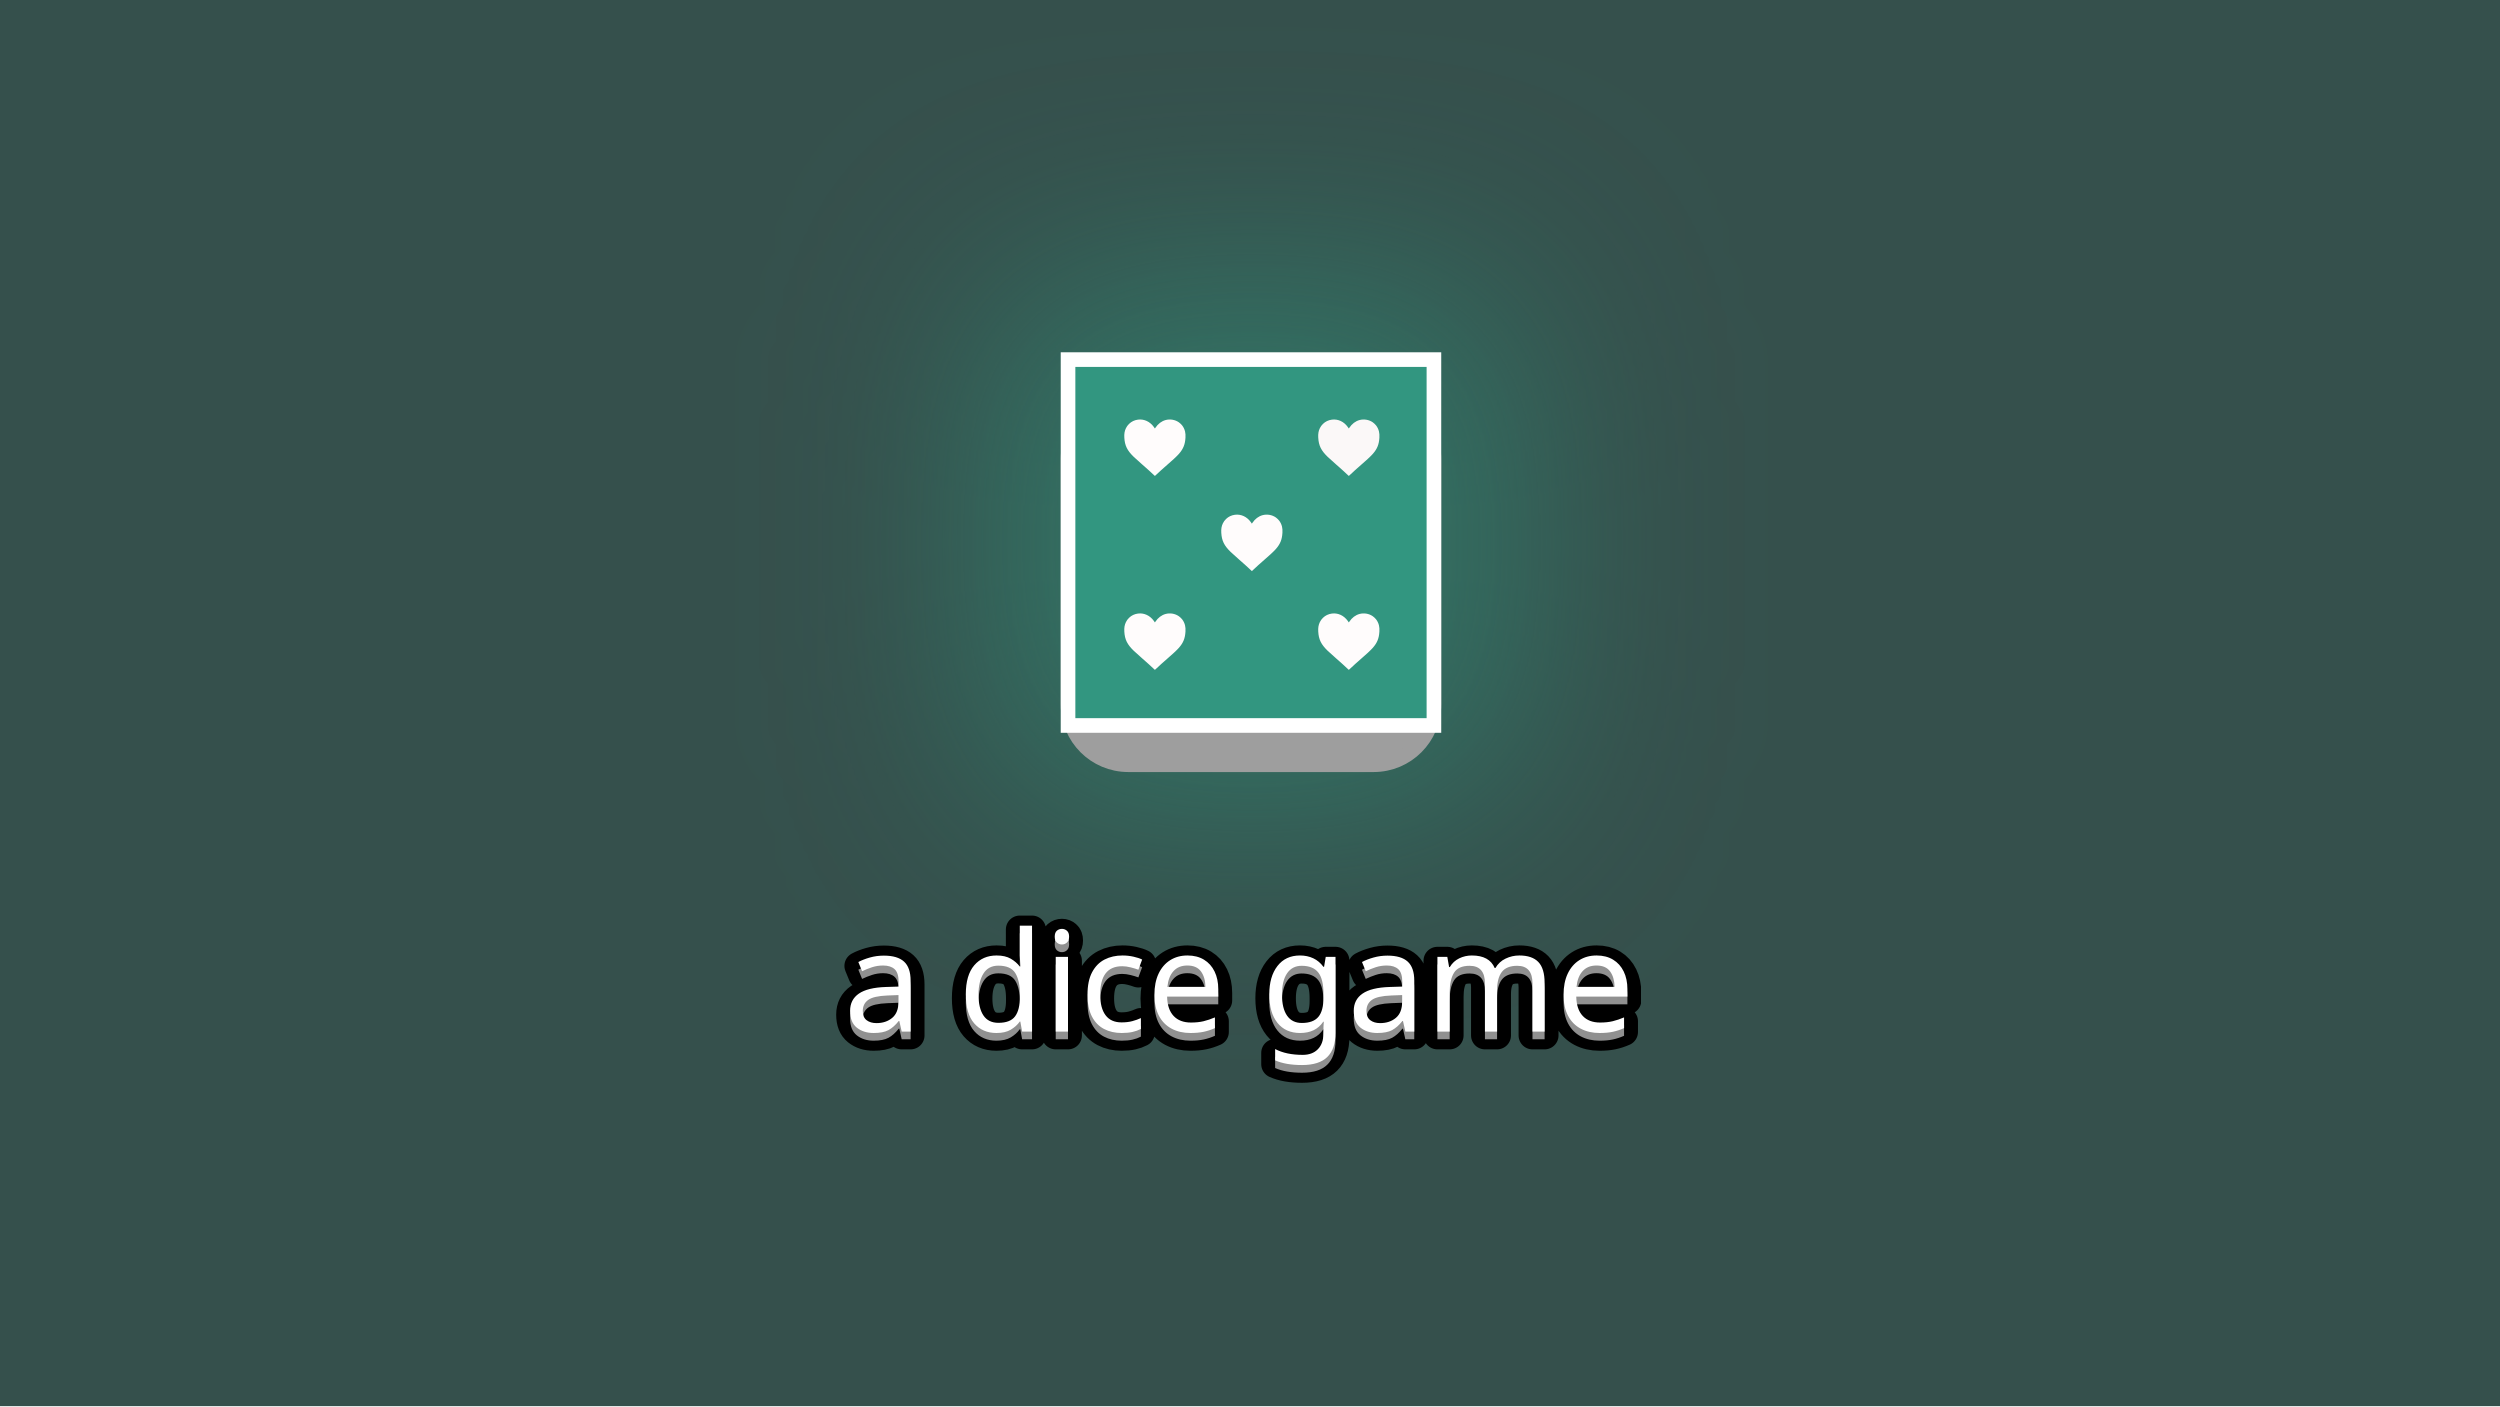
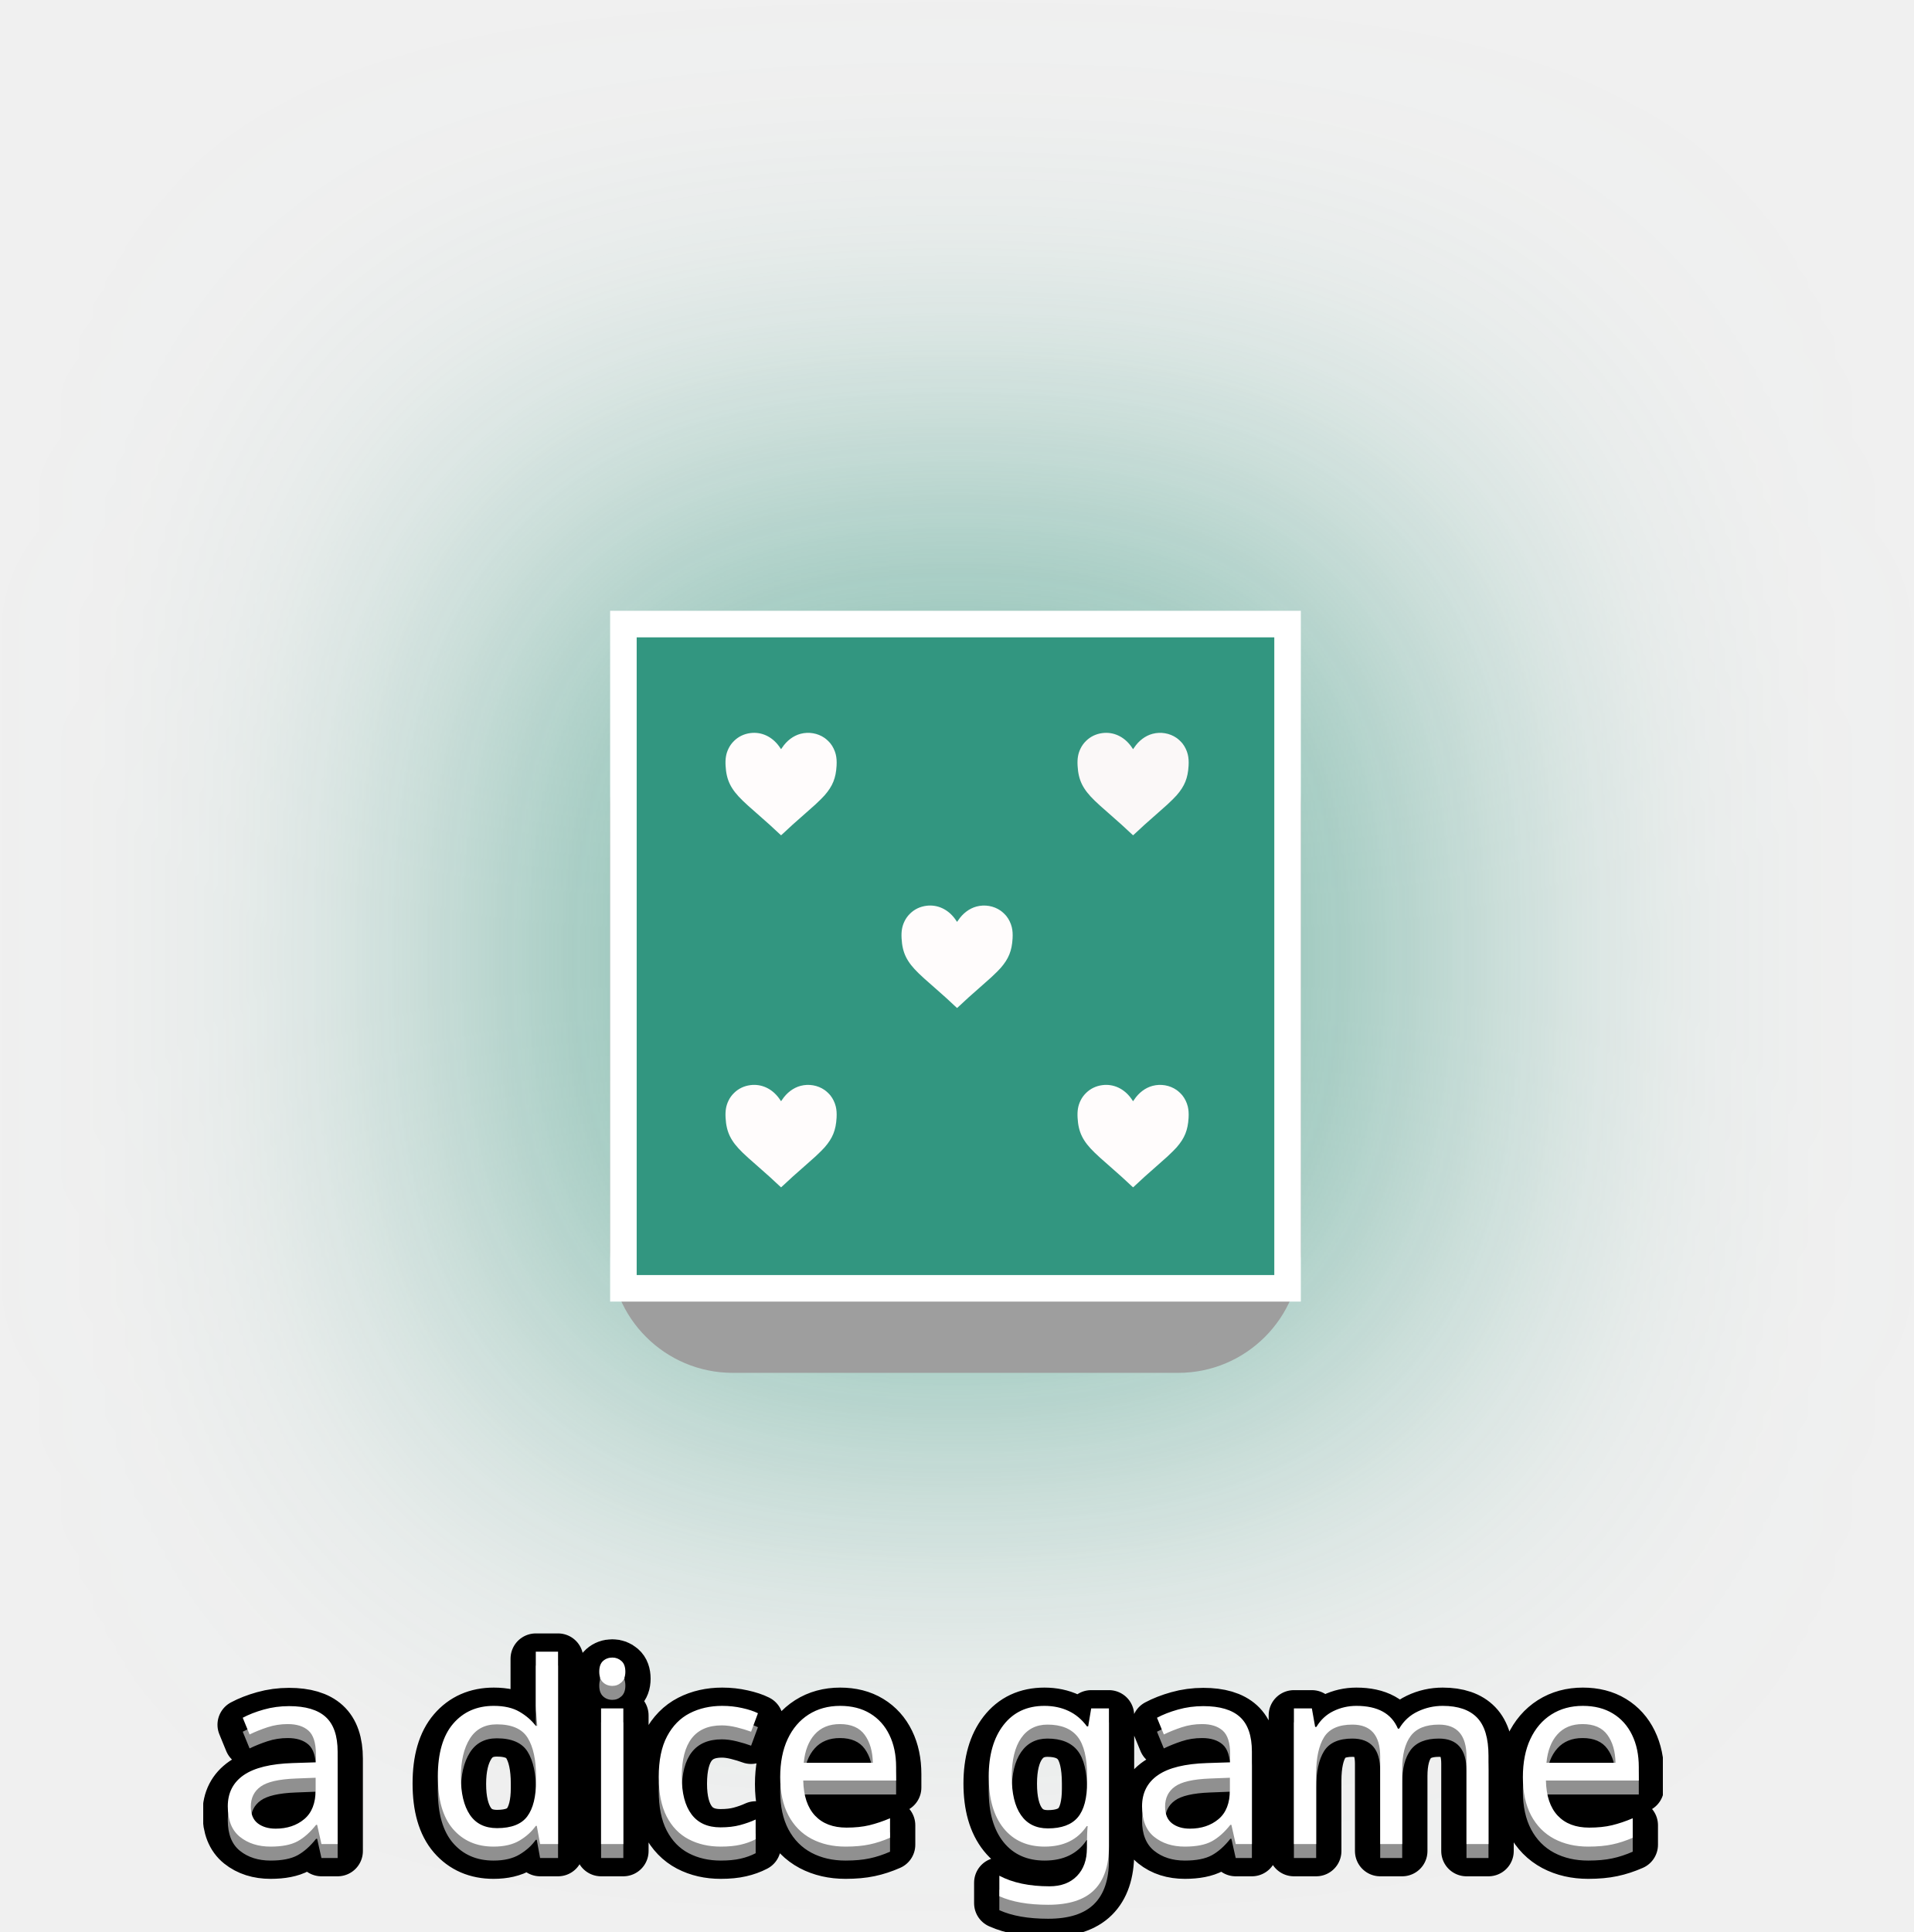
- <svg xmlns="http://www.w3.org/2000/svg" xmlns:xlink="http://www.w3.org/1999/xlink" width="1366.556mm" height="768.59mm" viewBox="0 0 1366.556 768.59" version="1.1" id="svg1" xml:space="preserve">
+ <svg xmlns="http://www.w3.org/2000/svg" xmlns:xlink="http://www.w3.org/1999/xlink" width="576.183mm" height="581.717mm" viewBox="0 0 576.183 581.717" version="1.1" id="svg1" xml:space="preserve">
  <defs id="defs1">
    <linearGradient id="swatch26">
      <stop style="stop-color:#000000;stop-opacity:0;" offset="0" id="stop26" />
    </linearGradient>
    <linearGradient id="swatch18">
      <stop style="stop-color:#ff0000;stop-opacity:1;" offset="0" id="stop18" />
    </linearGradient>
    <linearGradient xlink:href="#swatch26" id="linearGradient26" x1="74.5" y1="100.41" x2="124.923" y2="100.41" gradientUnits="userSpaceOnUse" gradientTransform="matrix(6.070636,0,0,6.070636,-419.2201,-519.8017)" />
    <filter style="color-interpolation-filters:sRGB" id="filter1" x="-0.022" y="-0.024" width="1.044" height="1.048">
      <feGaussianBlur stdDeviation="1.133" id="feGaussianBlur1" />
    </filter>
    <filter style="color-interpolation-filters:sRGB" id="filter1-4" x="-0.022" y="-0.024" width="1.044" height="1.048">
      <feGaussianBlur stdDeviation="1.133" id="feGaussianBlur1-1" />
    </filter>
    <linearGradient xlink:href="#swatch26" id="linearGradient2" gradientUnits="userSpaceOnUse" gradientTransform="matrix(6.070636,0,0,6.070636,-419.2201,-519.8017)" x1="74.5" y1="100.41" x2="124.923" y2="100.41" />
    <filter style="color-interpolation-filters:sRGB" id="filter1-9" x="-0.022" y="-0.024" width="1.044" height="1.048">
      <feGaussianBlur stdDeviation="1.133" id="feGaussianBlur1-6" />
    </filter>
    <linearGradient xlink:href="#swatch26" id="linearGradient3" gradientUnits="userSpaceOnUse" gradientTransform="matrix(6.070636,0,0,6.070636,-419.2201,-519.8017)" x1="74.5" y1="100.41" x2="124.923" y2="100.41" />
    <filter style="color-interpolation-filters:sRGB" id="filter1-8" x="-0.022" y="-0.024" width="1.044" height="1.048">
      <feGaussianBlur stdDeviation="1.133" id="feGaussianBlur1-2" />
    </filter>
    <linearGradient xlink:href="#swatch26" id="linearGradient4" gradientUnits="userSpaceOnUse" gradientTransform="matrix(6.070636,0,0,6.070636,-419.2201,-519.8017)" x1="74.5" y1="100.41" x2="124.923" y2="100.41" />
    <filter style="color-interpolation-filters:sRGB" id="filter1-5" x="-0.022" y="-0.024" width="1.044" height="1.048">
      <feGaussianBlur stdDeviation="1.133" id="feGaussianBlur1-3" />
    </filter>
    <linearGradient xlink:href="#swatch26" id="linearGradient5" gradientUnits="userSpaceOnUse" gradientTransform="matrix(6.070636,0,0,6.070636,-419.2201,-519.8017)" x1="74.5" y1="100.41" x2="124.923" y2="100.41" />
    <filter style="color-interpolation-filters:sRGB" id="filter6" x="-1.4508175e-05" y="-8.7960555e-05" width="1" height="1">
      <feGaussianBlur stdDeviation="0.003" id="feGaussianBlur6" />
    </filter>
    <filter style="color-interpolation-filters:sRGB" id="filter2" x="-0.494" y="-0.494" width="1.988" height="1.988">
      <feGaussianBlur stdDeviation="41.156" id="feGaussianBlur2" />
    </filter>
    <filter style="color-interpolation-filters:sRGB" id="filter6-0" x="-0.017" y="-0.105" width="1.034" height="1.209">
      <feGaussianBlur stdDeviation="0.003" id="feGaussianBlur6-0" />
    </filter>
  </defs>
-   <g id="layer1" transform="translate(583.8135,315.262)">
-     <path style="fill:#35504c;fill-opacity:1;stroke:none;stroke-width:0;stroke-linecap:round;stroke-linejoin:round;stroke-dasharray:none" id="path6" d="m 395.696,394.615 -592.463,1e-5 -10e-6,-592.463 592.463,-1e-5 z" transform="matrix(2.306569,0,0,1.297279,-129.9573,-58.59771)" />
-     <rect style="opacity:0.53;mix-blend-mode:normal;fill:#30947c;fill-opacity:1;stroke:none;stroke-width:0.794;stroke-dasharray:none;stroke-opacity:1;filter:url(#filter2)" id="rect1-1" width="200" x="0.364" y="-118.515" ry="32.934" rx="32.934" height="200" transform="matrix(1.449335,0,0,1.449335,-45.09707,8.319603)" />
-     <rect style="fill:#9e9e9e;fill-opacity:1;stroke:#9e9e9e;stroke-width:7.994;stroke-dasharray:none;stroke-opacity:1" id="rect1-3" width="200" x="0" y="-97.244" ry="32.934" rx="32.934" height="200" />
-     <rect style="fill:#329680;fill-opacity:1;stroke:#ffffff;stroke-width:7.994;stroke-dasharray:none;stroke-opacity:1" id="rect1" width="200" x="0" y="-118.7" ry="0" rx="32.934" height="200" />
-     <path style="mix-blend-mode:normal;fill:#fffcfc;fill-opacity:1;fill-rule:nonzero;stroke:url(#linearGradient4);stroke-width:7.503;stroke-linecap:round;stroke-linejoin:round;stroke-dasharray:none;stroke-opacity:1;paint-order:normal;filter:url(#filter1-8)" d="M 104.942,237.89 C 89.384,223.248 75.224,210.569 50.043,188.732 24.95,166.971 18.747,161.438 9.463,152.529 -21.969,122.368 -33.437,99.204 -35.561,61.59 c -1.04,-18.426 1.215,-31.546 7.689,-44.724 3.824,-7.784 8.417,-14.04 14.938,-20.345 11.485,-11.105 26.074,-17.988 42.609,-20.103 29.125,-3.725 56.962,9.022 75.669,34.651 1.278,1.751 2.908,4.12 3.621,5.265 0.714,1.145 1.394,2.045 1.512,2.002 0.119,-0.044 1.323,-1.74 2.677,-3.77 12.209,-18.3 29.531,-31.238 48.484,-36.215 21.719,-5.703 45.223,-1.714 63.245,10.735 5.098,3.522 11.665,9.626 15.516,14.424 6.346,7.906 11.501,18.439 13.977,28.554 2.104,8.595 2.775,17.995 2.108,29.527 -1.86,32.191 -10.306,52.927 -31.29,76.826 -1.518,1.729 -5.777,6.163 -9.465,9.853 -9.609,9.615 -16.677,16.03 -38.692,35.118 -30.522,26.464 -44.918,39.315 -61.051,54.502 -2.902,2.732 -5.387,4.967 -5.523,4.967 -0.136,0 -2.621,-2.235 -5.523,-4.966 z" id="path16-8" transform="matrix(0.1144497,0,0,0.1155228,34.83769,22.84487)" />
-     <path style="mix-blend-mode:normal;fill:#fffcfc;fill-opacity:1;fill-rule:nonzero;stroke:url(#linearGradient2);stroke-width:7.503;stroke-linecap:round;stroke-linejoin:round;stroke-dasharray:none;stroke-opacity:1;paint-order:normal;filter:url(#filter1-4)" d="M 104.942,237.89 C 89.384,223.248 75.224,210.569 50.043,188.732 24.95,166.971 18.747,161.438 9.463,152.529 -21.969,122.368 -33.437,99.204 -35.561,61.59 c -1.04,-18.426 1.215,-31.546 7.689,-44.724 3.824,-7.784 8.417,-14.04 14.938,-20.345 11.485,-11.105 26.074,-17.988 42.609,-20.103 29.125,-3.725 56.962,9.022 75.669,34.651 1.278,1.751 2.908,4.12 3.621,5.265 0.714,1.145 1.394,2.045 1.512,2.002 0.119,-0.044 1.323,-1.74 2.677,-3.77 12.209,-18.3 29.531,-31.238 48.484,-36.215 21.719,-5.703 45.223,-1.714 63.245,10.735 5.098,3.522 11.665,9.626 15.516,14.424 6.346,7.906 11.501,18.439 13.977,28.554 2.104,8.595 2.775,17.995 2.108,29.527 -1.86,32.191 -10.306,52.927 -31.29,76.826 -1.518,1.729 -5.777,6.163 -9.465,9.853 -9.609,9.615 -16.677,16.03 -38.692,35.118 -30.522,26.464 -44.918,39.315 -61.051,54.502 -2.902,2.732 -5.387,4.967 -5.523,4.967 -0.136,0 -2.621,-2.235 -5.523,-4.966 z" id="path16-5" transform="matrix(0.1144497,0,0,0.1155228,34.83769,-83.15514)" />
-     <path style="mix-blend-mode:normal;fill:#fbf8f8;fill-opacity:1;fill-rule:nonzero;stroke:url(#linearGradient3);stroke-width:7.503;stroke-linecap:round;stroke-linejoin:round;stroke-dasharray:none;stroke-opacity:1;paint-order:normal;filter:url(#filter1-9)" d="M 104.942,237.89 C 89.384,223.248 75.224,210.569 50.043,188.732 24.95,166.971 18.747,161.438 9.463,152.529 -21.969,122.368 -33.437,99.204 -35.561,61.59 c -1.04,-18.426 1.215,-31.546 7.689,-44.724 3.824,-7.784 8.417,-14.04 14.938,-20.345 11.485,-11.105 26.074,-17.988 42.609,-20.103 29.125,-3.725 56.962,9.022 75.669,34.651 1.278,1.751 2.908,4.12 3.621,5.265 0.714,1.145 1.394,2.045 1.512,2.002 0.119,-0.044 1.323,-1.74 2.677,-3.77 12.209,-18.3 29.531,-31.238 48.484,-36.215 21.719,-5.703 45.223,-1.714 63.245,10.735 5.098,3.522 11.665,9.626 15.516,14.424 6.346,7.906 11.501,18.439 13.977,28.554 2.104,8.595 2.775,17.995 2.108,29.527 -1.86,32.191 -10.306,52.927 -31.29,76.826 -1.518,1.729 -5.777,6.163 -9.465,9.853 -9.609,9.615 -16.677,16.03 -38.692,35.118 -30.522,26.464 -44.918,39.315 -61.051,54.502 -2.902,2.732 -5.387,4.967 -5.523,4.967 -0.136,0 -2.621,-2.235 -5.523,-4.966 z" id="path16-2" transform="matrix(0.1144497,0,0,0.1155228,140.8377,-83.15514)" />
-     <path style="mix-blend-mode:normal;fill:#fffcfc;fill-opacity:1;fill-rule:nonzero;stroke:url(#linearGradient5);stroke-width:7.503;stroke-linecap:round;stroke-linejoin:round;stroke-dasharray:none;stroke-opacity:1;paint-order:normal;filter:url(#filter1-5)" d="M 104.942,237.89 C 89.384,223.248 75.224,210.569 50.043,188.732 24.95,166.971 18.747,161.438 9.463,152.529 -21.969,122.368 -33.437,99.204 -35.561,61.59 c -1.04,-18.426 1.215,-31.546 7.689,-44.724 3.824,-7.784 8.417,-14.04 14.938,-20.345 11.485,-11.105 26.074,-17.988 42.609,-20.103 29.125,-3.725 56.962,9.022 75.669,34.651 1.278,1.751 2.908,4.12 3.621,5.265 0.714,1.145 1.394,2.045 1.512,2.002 0.119,-0.044 1.323,-1.74 2.677,-3.77 12.209,-18.3 29.531,-31.238 48.484,-36.215 21.719,-5.703 45.223,-1.714 63.245,10.735 5.098,3.522 11.665,9.626 15.516,14.424 6.346,7.906 11.501,18.439 13.977,28.554 2.104,8.595 2.775,17.995 2.108,29.527 -1.86,32.191 -10.306,52.927 -31.29,76.826 -1.518,1.729 -5.777,6.163 -9.465,9.853 -9.609,9.615 -16.677,16.03 -38.692,35.118 -30.522,26.464 -44.918,39.315 -61.051,54.502 -2.902,2.732 -5.387,4.967 -5.523,4.967 -0.136,0 -2.621,-2.235 -5.523,-4.966 z" id="path16-7" transform="matrix(0.1144497,0,0,0.1155228,140.8377,22.84487)" />
-     <path style="mix-blend-mode:normal;fill:#fffcfc;fill-opacity:1;fill-rule:nonzero;stroke:url(#linearGradient26);stroke-width:7.503;stroke-linecap:round;stroke-linejoin:round;stroke-dasharray:none;stroke-opacity:1;paint-order:normal;filter:url(#filter1)" d="M 104.942,237.89 C 89.384,223.248 75.224,210.569 50.043,188.732 24.95,166.971 18.747,161.438 9.463,152.529 -21.969,122.368 -33.437,99.204 -35.561,61.59 c -1.04,-18.426 1.215,-31.546 7.689,-44.724 3.824,-7.784 8.417,-14.04 14.938,-20.345 11.485,-11.105 26.074,-17.988 42.609,-20.103 29.125,-3.725 56.962,9.022 75.669,34.651 1.278,1.751 2.908,4.12 3.621,5.265 0.714,1.145 1.394,2.045 1.512,2.002 0.119,-0.044 1.323,-1.74 2.677,-3.77 12.209,-18.3 29.531,-31.238 48.484,-36.215 21.719,-5.703 45.223,-1.714 63.245,10.735 5.098,3.522 11.665,9.626 15.516,14.424 6.346,7.906 11.501,18.439 13.977,28.554 2.104,8.595 2.775,17.995 2.108,29.527 -1.86,32.191 -10.306,52.927 -31.29,76.826 -1.518,1.729 -5.777,6.163 -9.465,9.853 -9.609,9.615 -16.677,16.03 -38.692,35.118 -30.522,26.464 -44.918,39.315 -61.051,54.502 -2.902,2.732 -5.387,4.967 -5.523,4.967 -0.136,0 -2.621,-2.235 -5.523,-4.966 z" id="path16" transform="matrix(0.1144497,0,0,0.1155228,87.83769,-31.15514)" />
-     <text xml:space="preserve" style="font-style:normal;font-variant:normal;font-weight:normal;font-stretch:normal;font-size:76.2px;font-family:Rubik;-inkscape-font-specification:Rubik;letter-spacing:0px;fill:#ffffff;fill-opacity:1;stroke:#000000;stroke-width:15.208;stroke-linecap:round;stroke-linejoin:round;stroke-dasharray:none;stroke-opacity:1;filter:url(#filter6-0)" x="-122.631" y="242.536" id="text6-10" transform="matrix(1.000001,0,0,0.9999974,-1.2468829e-4,8.200507)">
+   <g id="layer1" transform="translate(184.7341,1216.606)">
+     <rect style="opacity:0.53;mix-blend-mode:normal;fill:#30947c;fill-opacity:1;stroke:none;stroke-width:0.794;stroke-dasharray:none;stroke-opacity:1;filter:url(#filter2)" id="rect1-1" width="200" x="0.364" y="-118.515" ry="32.934" rx="32.934" height="200" transform="matrix(1.449335,0,0,1.449335,-42.10366,-901.6797)" />
+     <rect style="fill:#9e9e9e;fill-opacity:1;stroke:#9e9e9e;stroke-width:7.994;stroke-dasharray:none;stroke-opacity:1" id="rect1-3" width="200" x="2.994" y="-1007.243" ry="32.934" rx="32.934" height="200" />
+     <rect style="fill:#329680;fill-opacity:1;stroke:#ffffff;stroke-width:7.994;stroke-dasharray:none;stroke-opacity:1" id="rect1" width="200" x="2.993" y="-1028.699" ry="0" rx="32.934" height="200" />
+     <path style="mix-blend-mode:normal;fill:#fffcfc;fill-opacity:1;fill-rule:nonzero;stroke:url(#linearGradient4);stroke-width:7.503;stroke-linecap:round;stroke-linejoin:round;stroke-dasharray:none;stroke-opacity:1;paint-order:normal;filter:url(#filter1-8)" d="M 104.942,237.89 C 89.384,223.248 75.224,210.569 50.043,188.732 24.95,166.971 18.747,161.438 9.463,152.529 -21.969,122.368 -33.437,99.204 -35.561,61.59 c -1.04,-18.426 1.215,-31.546 7.689,-44.724 3.824,-7.784 8.417,-14.04 14.938,-20.345 11.485,-11.105 26.074,-17.988 42.609,-20.103 29.125,-3.725 56.962,9.022 75.669,34.651 1.278,1.751 2.908,4.12 3.621,5.265 0.714,1.145 1.394,2.045 1.512,2.002 0.119,-0.044 1.323,-1.74 2.677,-3.77 12.209,-18.3 29.531,-31.238 48.484,-36.215 21.719,-5.703 45.223,-1.714 63.245,10.735 5.098,3.522 11.665,9.626 15.516,14.424 6.346,7.906 11.501,18.439 13.977,28.554 2.104,8.595 2.775,17.995 2.108,29.527 -1.86,32.191 -10.306,52.927 -31.29,76.826 -1.518,1.729 -5.777,6.163 -9.465,9.853 -9.609,9.615 -16.677,16.03 -38.692,35.118 -30.522,26.464 -44.918,39.315 -61.051,54.502 -2.902,2.732 -5.387,4.967 -5.523,4.967 -0.136,0 -2.621,-2.235 -5.523,-4.966 z" id="path16-8" transform="matrix(0.1144497,0,0,0.1155228,37.83111,-887.1544)" />
+     <path style="mix-blend-mode:normal;fill:#fffcfc;fill-opacity:1;fill-rule:nonzero;stroke:url(#linearGradient2);stroke-width:7.503;stroke-linecap:round;stroke-linejoin:round;stroke-dasharray:none;stroke-opacity:1;paint-order:normal;filter:url(#filter1-4)" d="M 104.942,237.89 C 89.384,223.248 75.224,210.569 50.043,188.732 24.95,166.971 18.747,161.438 9.463,152.529 -21.969,122.368 -33.437,99.204 -35.561,61.59 c -1.04,-18.426 1.215,-31.546 7.689,-44.724 3.824,-7.784 8.417,-14.04 14.938,-20.345 11.485,-11.105 26.074,-17.988 42.609,-20.103 29.125,-3.725 56.962,9.022 75.669,34.651 1.278,1.751 2.908,4.12 3.621,5.265 0.714,1.145 1.394,2.045 1.512,2.002 0.119,-0.044 1.323,-1.74 2.677,-3.77 12.209,-18.3 29.531,-31.238 48.484,-36.215 21.719,-5.703 45.223,-1.714 63.245,10.735 5.098,3.522 11.665,9.626 15.516,14.424 6.346,7.906 11.501,18.439 13.977,28.554 2.104,8.595 2.775,17.995 2.108,29.527 -1.86,32.191 -10.306,52.927 -31.29,76.826 -1.518,1.729 -5.777,6.163 -9.465,9.853 -9.609,9.615 -16.677,16.03 -38.692,35.118 -30.522,26.464 -44.918,39.315 -61.051,54.502 -2.902,2.732 -5.387,4.967 -5.523,4.967 -0.136,0 -2.621,-2.235 -5.523,-4.966 z" id="path16-5" transform="matrix(0.1144497,0,0,0.1155228,37.83111,-993.1544)" />
+     <path style="mix-blend-mode:normal;fill:#fbf8f8;fill-opacity:1;fill-rule:nonzero;stroke:url(#linearGradient3);stroke-width:7.503;stroke-linecap:round;stroke-linejoin:round;stroke-dasharray:none;stroke-opacity:1;paint-order:normal;filter:url(#filter1-9)" d="M 104.942,237.89 C 89.384,223.248 75.224,210.569 50.043,188.732 24.95,166.971 18.747,161.438 9.463,152.529 -21.969,122.368 -33.437,99.204 -35.561,61.59 c -1.04,-18.426 1.215,-31.546 7.689,-44.724 3.824,-7.784 8.417,-14.04 14.938,-20.345 11.485,-11.105 26.074,-17.988 42.609,-20.103 29.125,-3.725 56.962,9.022 75.669,34.651 1.278,1.751 2.908,4.12 3.621,5.265 0.714,1.145 1.394,2.045 1.512,2.002 0.119,-0.044 1.323,-1.74 2.677,-3.77 12.209,-18.3 29.531,-31.238 48.484,-36.215 21.719,-5.703 45.223,-1.714 63.245,10.735 5.098,3.522 11.665,9.626 15.516,14.424 6.346,7.906 11.501,18.439 13.977,28.554 2.104,8.595 2.775,17.995 2.108,29.527 -1.86,32.191 -10.306,52.927 -31.29,76.826 -1.518,1.729 -5.777,6.163 -9.465,9.853 -9.609,9.615 -16.677,16.03 -38.692,35.118 -30.522,26.464 -44.918,39.315 -61.051,54.502 -2.902,2.732 -5.387,4.967 -5.523,4.967 -0.136,0 -2.621,-2.235 -5.523,-4.966 z" id="path16-2" transform="matrix(0.1144497,0,0,0.1155228,143.8311,-993.1544)" />
+     <path style="mix-blend-mode:normal;fill:#fffcfc;fill-opacity:1;fill-rule:nonzero;stroke:url(#linearGradient5);stroke-width:7.503;stroke-linecap:round;stroke-linejoin:round;stroke-dasharray:none;stroke-opacity:1;paint-order:normal;filter:url(#filter1-5)" d="M 104.942,237.89 C 89.384,223.248 75.224,210.569 50.043,188.732 24.95,166.971 18.747,161.438 9.463,152.529 -21.969,122.368 -33.437,99.204 -35.561,61.59 c -1.04,-18.426 1.215,-31.546 7.689,-44.724 3.824,-7.784 8.417,-14.04 14.938,-20.345 11.485,-11.105 26.074,-17.988 42.609,-20.103 29.125,-3.725 56.962,9.022 75.669,34.651 1.278,1.751 2.908,4.12 3.621,5.265 0.714,1.145 1.394,2.045 1.512,2.002 0.119,-0.044 1.323,-1.74 2.677,-3.77 12.209,-18.3 29.531,-31.238 48.484,-36.215 21.719,-5.703 45.223,-1.714 63.245,10.735 5.098,3.522 11.665,9.626 15.516,14.424 6.346,7.906 11.501,18.439 13.977,28.554 2.104,8.595 2.775,17.995 2.108,29.527 -1.86,32.191 -10.306,52.927 -31.29,76.826 -1.518,1.729 -5.777,6.163 -9.465,9.853 -9.609,9.615 -16.677,16.03 -38.692,35.118 -30.522,26.464 -44.918,39.315 -61.051,54.502 -2.902,2.732 -5.387,4.967 -5.523,4.967 -0.136,0 -2.621,-2.235 -5.523,-4.966 z" id="path16-7" transform="matrix(0.1144497,0,0,0.1155228,143.8311,-887.1544)" />
+     <path style="mix-blend-mode:normal;fill:#fffcfc;fill-opacity:1;fill-rule:nonzero;stroke:url(#linearGradient26);stroke-width:7.503;stroke-linecap:round;stroke-linejoin:round;stroke-dasharray:none;stroke-opacity:1;paint-order:normal;filter:url(#filter1)" d="M 104.942,237.89 C 89.384,223.248 75.224,210.569 50.043,188.732 24.95,166.971 18.747,161.438 9.463,152.529 -21.969,122.368 -33.437,99.204 -35.561,61.59 c -1.04,-18.426 1.215,-31.546 7.689,-44.724 3.824,-7.784 8.417,-14.04 14.938,-20.345 11.485,-11.105 26.074,-17.988 42.609,-20.103 29.125,-3.725 56.962,9.022 75.669,34.651 1.278,1.751 2.908,4.12 3.621,5.265 0.714,1.145 1.394,2.045 1.512,2.002 0.119,-0.044 1.323,-1.74 2.677,-3.77 12.209,-18.3 29.531,-31.238 48.484,-36.215 21.719,-5.703 45.223,-1.714 63.245,10.735 5.098,3.522 11.665,9.626 15.516,14.424 6.346,7.906 11.501,18.439 13.977,28.554 2.104,8.595 2.775,17.995 2.108,29.527 -1.86,32.191 -10.306,52.927 -31.29,76.826 -1.518,1.729 -5.777,6.163 -9.465,9.853 -9.609,9.615 -16.677,16.03 -38.692,35.118 -30.522,26.464 -44.918,39.315 -61.051,54.502 -2.902,2.732 -5.387,4.967 -5.523,4.967 -0.136,0 -2.621,-2.235 -5.523,-4.966 z" id="path16" transform="matrix(0.1144497,0,0,0.1155228,90.83111,-941.1544)" />
+     <text xml:space="preserve" style="font-style:normal;font-variant:normal;font-weight:normal;font-stretch:normal;font-size:76.2px;font-family:Rubik;-inkscape-font-specification:Rubik;letter-spacing:0px;fill:#ffffff;fill-opacity:1;stroke:#000000;stroke-width:15.208;stroke-linecap:round;stroke-linejoin:round;stroke-dasharray:none;stroke-opacity:1;filter:url(#filter6-0)" x="-122.631" y="242.536" id="text6-10" transform="matrix(1.000001,0,0,0.9999974,2.993294,-901.7988)">
      <tspan id="tspan6-7" style="font-style:normal;font-variant:normal;font-weight:normal;font-stretch:normal;font-size:76.2px;font-family:Rubik;-inkscape-font-specification:Rubik;letter-spacing:0px;fill:#ffffff;fill-opacity:1;stroke:#000000;stroke-width:15.208;stroke-dasharray:none;stroke-opacity:1" x="-122.631" y="242.536">a dice game</tspan>
    </text>
-     <text xml:space="preserve" style="font-style:normal;font-variant:normal;font-weight:normal;font-stretch:normal;font-size:76.199px;font-family:Rubik;-inkscape-font-specification:Rubik;letter-spacing:0px;opacity:1;mix-blend-mode:normal;fill:#909090;fill-opacity:1;stroke:none;stroke-width:3.708;stroke-linecap:round;stroke-linejoin:round" x="-122.631" y="252.837" id="text6-1">
-       <tspan id="tspan6-1" style="font-style:normal;font-variant:normal;font-weight:normal;font-stretch:normal;font-size:76.199px;font-family:Rubik;-inkscape-font-specification:Rubik;letter-spacing:0px;fill:#909090;fill-opacity:1;stroke:none;stroke-width:3.708;stroke-opacity:1" x="-122.631" y="252.837">a dice game</tspan>
+     <text xml:space="preserve" style="font-style:normal;font-variant:normal;font-weight:normal;font-stretch:normal;font-size:76.199px;font-family:Rubik;-inkscape-font-specification:Rubik;letter-spacing:0px;opacity:1;mix-blend-mode:normal;fill:#909090;fill-opacity:1;stroke:none;stroke-width:3.708;stroke-linecap:round;stroke-linejoin:round" x="-119.638" y="-657.162" id="text6-1">
+       <tspan id="tspan6-1" style="font-style:normal;font-variant:normal;font-weight:normal;font-stretch:normal;font-size:76.199px;font-family:Rubik;-inkscape-font-specification:Rubik;letter-spacing:0px;fill:#909090;fill-opacity:1;stroke:none;stroke-width:3.708;stroke-opacity:1" x="-119.638" y="-657.162">a dice game</tspan>
    </text>
-     <text xml:space="preserve" style="font-style:normal;font-variant:normal;font-weight:normal;font-stretch:normal;font-size:76.2px;font-family:Rubik;-inkscape-font-specification:Rubik;letter-spacing:0px;opacity:1;fill:#ffffff;fill-opacity:1;stroke:none;stroke-width:3.708;stroke-linecap:round;stroke-linejoin:round;filter:url(#filter6)" x="-122.631" y="240.436" id="text6" transform="matrix(1.000001,0,0,0.9999974,-1.2468829e-4,8.200507)">
+     <text xml:space="preserve" style="font-style:normal;font-variant:normal;font-weight:normal;font-stretch:normal;font-size:76.2px;font-family:Rubik;-inkscape-font-specification:Rubik;letter-spacing:0px;opacity:1;fill:#ffffff;fill-opacity:1;stroke:none;stroke-width:3.708;stroke-linecap:round;stroke-linejoin:round;filter:url(#filter6)" x="-122.631" y="240.436" id="text6" transform="matrix(1.000001,0,0,0.9999974,2.993294,-901.7988)">
      <tspan id="tspan6" style="font-style:normal;font-variant:normal;font-weight:normal;font-stretch:normal;font-size:76.2px;font-family:Rubik;-inkscape-font-specification:Rubik;letter-spacing:0px;fill:#ffffff;fill-opacity:1;stroke:none;stroke-width:3.708;stroke-opacity:1" x="-122.631" y="240.436">a dice game</tspan>
    </text>
  </g>
</svg>
